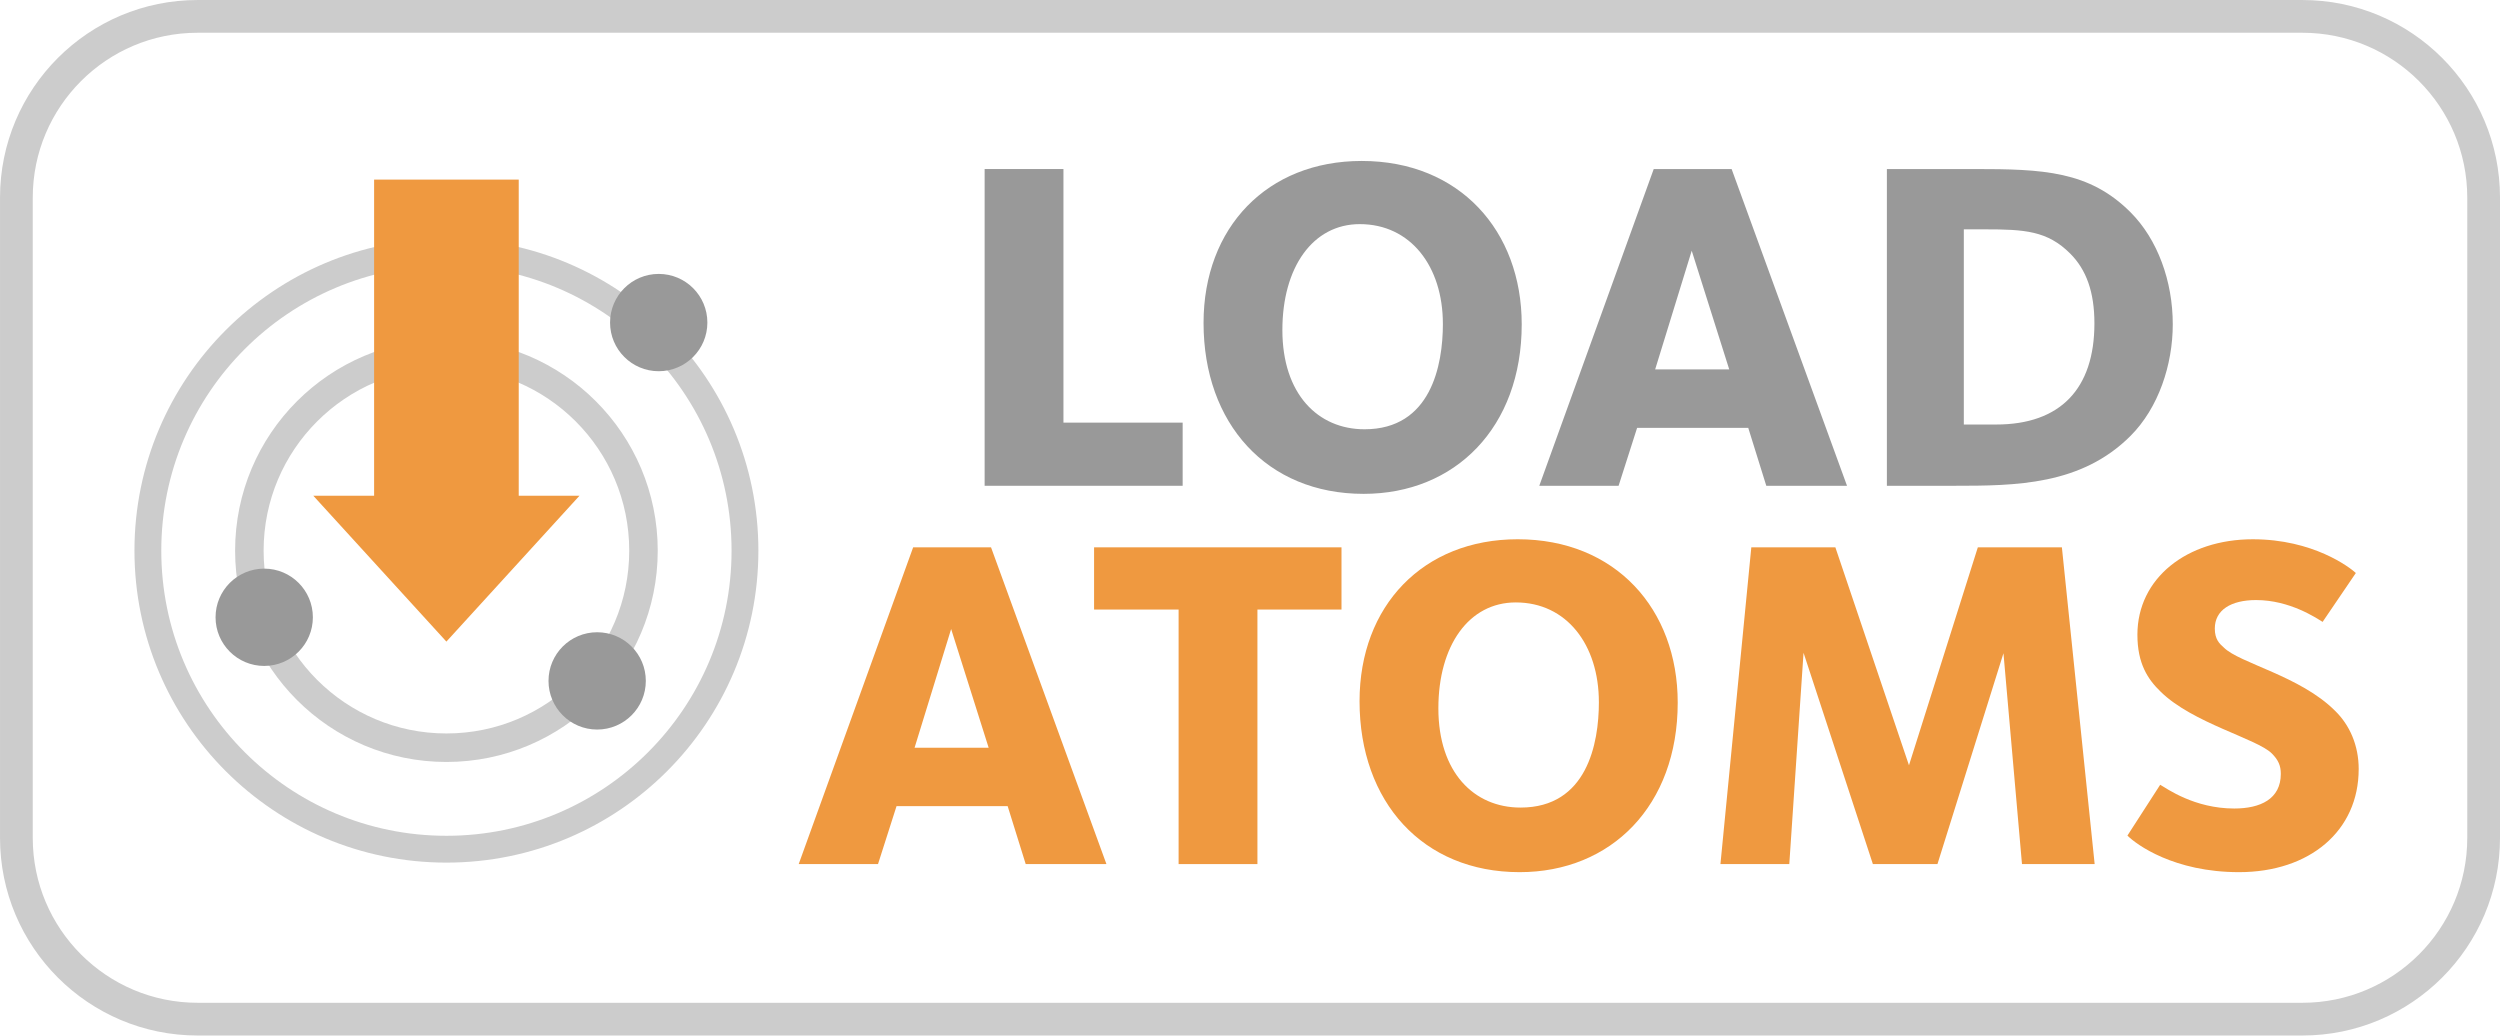
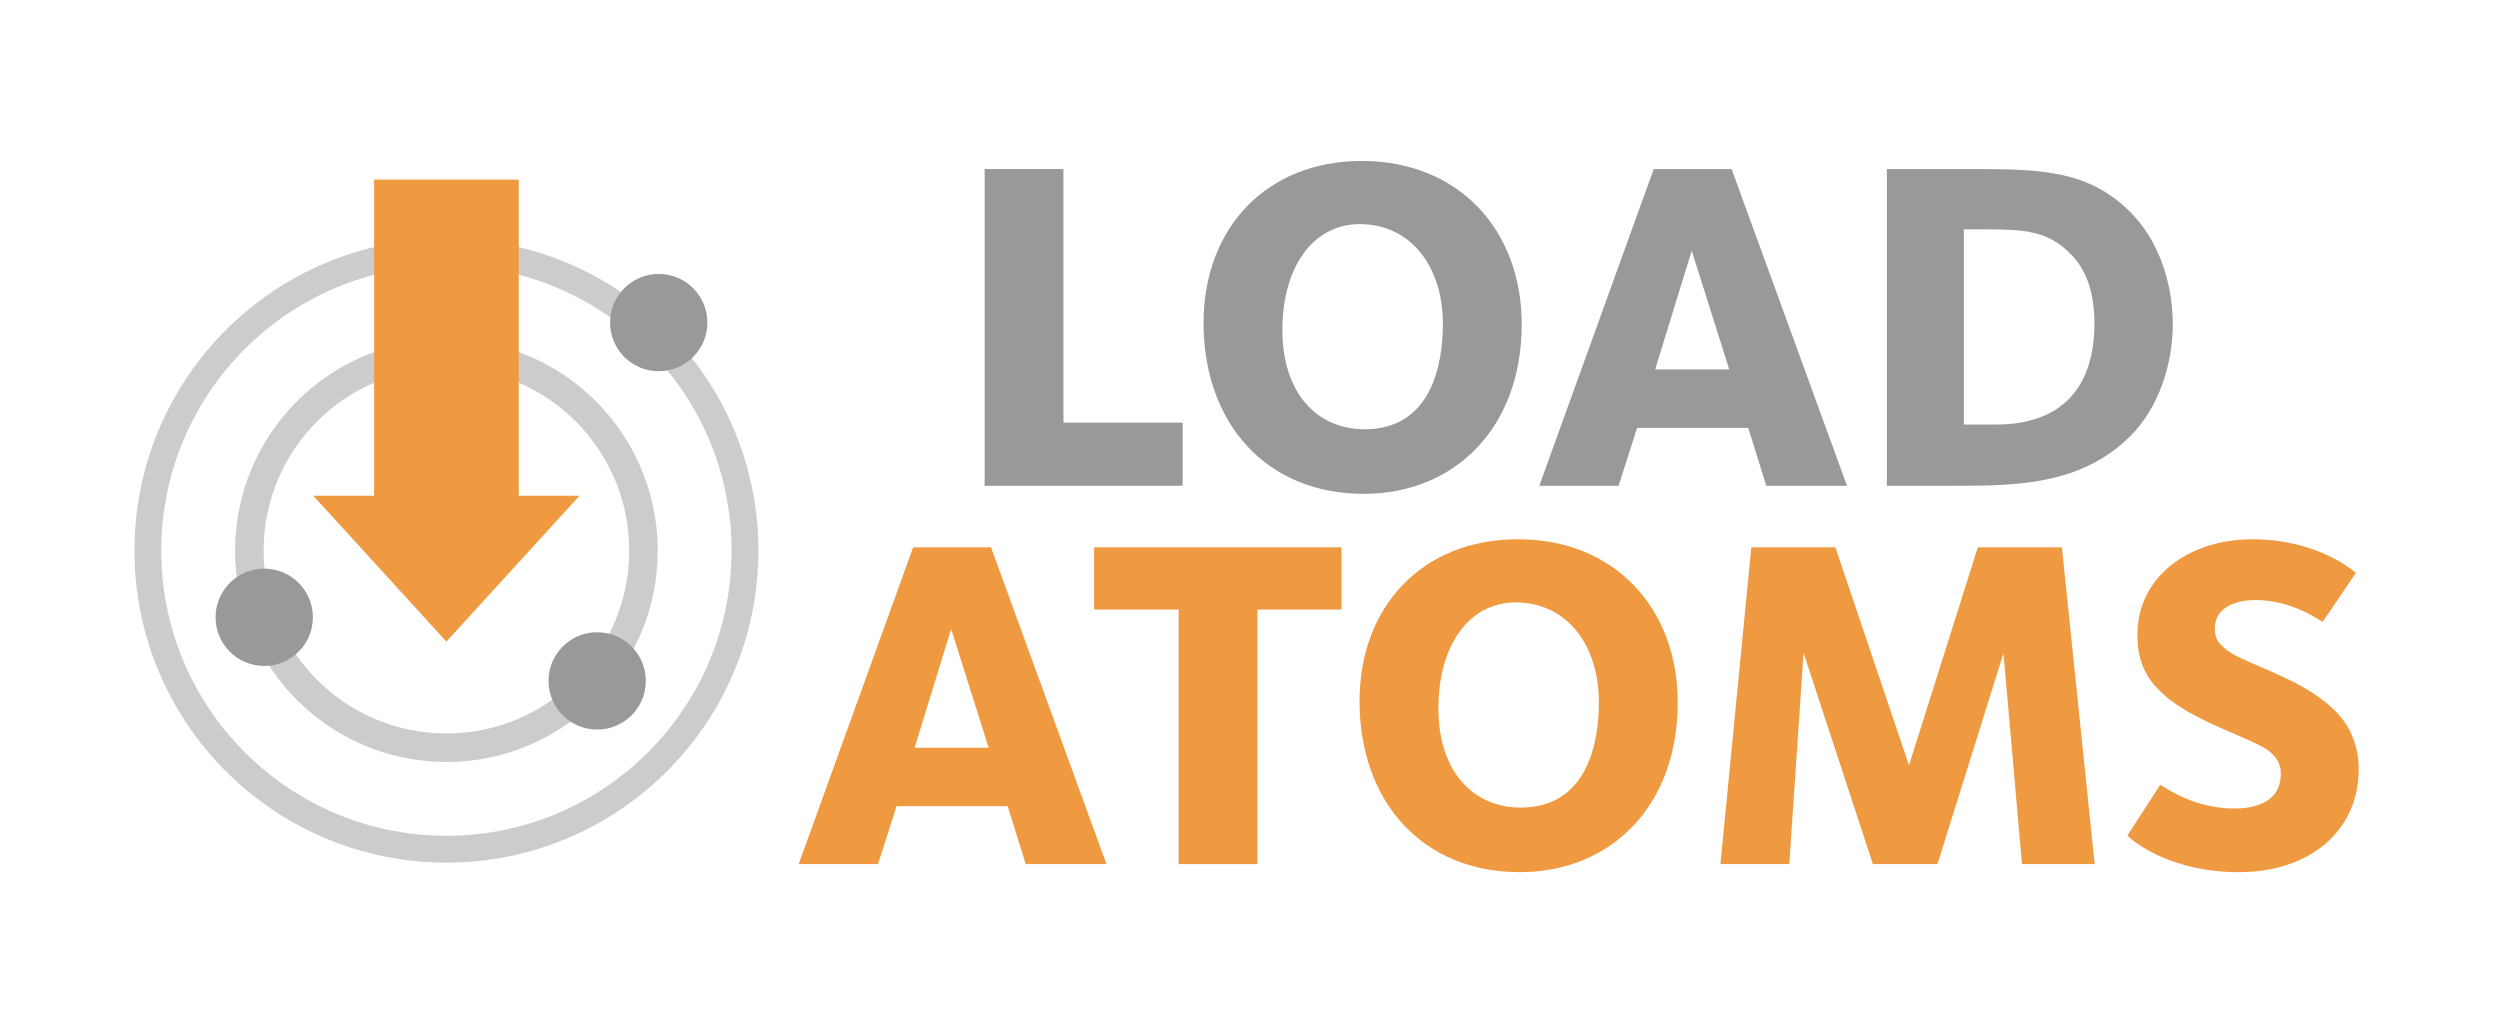
<svg xmlns="http://www.w3.org/2000/svg" xmlns:xlink="http://www.w3.org/1999/xlink" width="52.001mm" height="21.539mm" viewBox="0 0 52.001 21.539" version="1.1" id="svg632">
  <defs id="defs629">
    <rect x="108.128" y="74.338" width="189.224" height="65.327" id="rect1427" />
    <rect x="108.128" y="74.338" width="189.224" height="65.327" id="rect1427-7" />
  </defs>
  <g id="layer1" transform="translate(-21.85626,-18.50426)">
-     <rect style="fill:none;stroke:#cccccc;stroke-width:0.681;stroke-linecap:round;stroke-dasharray:none" id="rect8493" width="51.32" height="20.858" x="22.197" y="18.845" rx="3.771" />
    <g id="g357" transform="translate(-0.2629855,-0.1967953)">
      <g aria-label="LOAD" transform="matrix(0.2645833,0,0,0.2645833,1.201554,0)" id="text1425" style="font-weight:800;font-size:37.333px;font-family:'Foundry Sterling';-inkscape-font-specification:'Foundry Sterling, Ultra-Bold';text-align:center;white-space:pre;shape-inside:url(#rect1427);display:inline;fill:#999999;stroke-width:0;stroke-linecap:round">
        <path d="m 172.034,108.871 v -4.965 h -9.371 V 83.97 h -6.197 v 24.901 z" id="path304" />
        <path d="m 198.69,96.178 c 0,-7.355 -4.891,-12.843 -12.581,-12.843 -7.429,0 -12.432,5.227 -12.432,12.731 0,7.915 4.965,13.44 12.581,13.44 7.205,0 12.432,-5.227 12.432,-13.328 z m -6.197,-0.037 c 0,3.248 -0.933,8.288 -6.16,8.288 -3.659,0 -6.459,-2.763 -6.459,-7.803 0,-4.928 2.389,-8.325 6.085,-8.325 3.995,0 6.533,3.323 6.533,7.84 z" id="path306" />
        <path d="m 224.263,108.871 -9.072,-24.901 h -6.123 l -8.997,24.901 h 6.235 l 1.456,-4.555 h 8.736 l 1.419,4.555 z m -9.259,-9.147 h -5.824 l 2.875,-9.333 z" id="path308" />
        <path d="m 249.873,96.178 c 0,-3.397 -1.195,-6.683 -3.323,-8.811 -3.248,-3.248 -6.869,-3.397 -12.283,-3.397 h -6.869 v 24.901 h 5.301 c 4.816,0 9.968,-0.037 13.851,-3.92 2.203,-2.203 3.323,-5.6 3.323,-8.773 z m -6.16,-0.075 c 0,5.152 -2.688,7.952 -7.728,7.952 h -2.539 V 88.711 h 1.643 c 3.136,0 4.928,0.112 6.72,1.904 1.269,1.269 1.904,3.024 1.904,5.488 z" id="path310" />
      </g>
      <g aria-label="ATOMS" transform="matrix(0.2645833,0,0,0.2645833,1.458379,7.868771)" id="text1425-9" style="font-weight:800;font-size:37.333px;font-family:'Foundry Sterling';-inkscape-font-specification:'Foundry Sterling, Ultra-Bold';text-align:center;white-space:pre;shape-inside:url(#rect1427-7);display:inline;fill:#ef9940;stroke-width:0;stroke-linecap:round">
        <path d="m 165.071,108.871 -9.072,-24.901 h -6.123 l -8.997,24.901 h 6.235 l 1.456,-4.555 h 8.736 l 1.419,4.555 z m -9.259,-9.147 h -5.824 l 2.875,-9.333 z" id="path313" />
        <path d="m 183.551,88.861 v -4.891 h -19.451 v 4.891 h 6.645 v 20.011 h 6.197 V 88.861 Z" id="path315" />
        <path d="m 209.983,96.178 c 0,-7.355 -4.891,-12.843 -12.581,-12.843 -7.429,0 -12.432,5.227 -12.432,12.731 0,7.915 4.965,13.44 12.581,13.44 7.205,0 12.432,-5.227 12.432,-13.328 z m -6.197,-0.037 c 0,3.248 -0.933,8.288 -6.16,8.288 -3.659,0 -6.459,-2.763 -6.459,-7.803 0,-4.928 2.389,-8.325 6.085,-8.325 3.995,0 6.533,3.323 6.533,7.84 z" id="path317" />
        <path d="m 242.761,108.871 -2.576,-24.901 h -6.608 l -5.413,17.136 -5.787,-17.136 h -6.608 l -2.427,24.901 h 5.413 l 1.12,-16.613 5.451,16.613 h 5.077 l 5.189,-16.576 1.456,16.576 z" id="path319" />
        <path d="m 263.519,101.405 c 0,-1.867 -0.709,-3.472 -1.867,-4.592 -2.725,-2.725 -7.504,-3.733 -8.736,-4.965 -0.336,-0.299 -0.709,-0.635 -0.709,-1.493 0,-1.456 1.269,-2.24 3.248,-2.24 2.651,0 4.741,1.419 5.227,1.717 l 2.613,-3.845 c -0.485,-0.448 -3.36,-2.651 -8.101,-2.651 -5.189,0 -9.072,3.061 -9.072,7.504 0,2.277 0.821,3.509 1.829,4.48 2.501,2.464 7.579,3.696 8.736,4.853 0.523,0.523 0.709,0.971 0.709,1.605 0,1.979 -1.605,2.725 -3.659,2.725 -3.136,0 -5.301,-1.568 -5.824,-1.867 l -2.576,3.995 c 0.709,0.709 3.659,2.875 8.773,2.875 5.563,0 9.408,-3.248 9.408,-8.101 z" id="path321" />
      </g>
    </g>
    <g id="g420">
      <circle style="fill:none;stroke:#cccccc;stroke-width:0.558;stroke-linecap:round;stroke-dasharray:none" id="path427" cx="31.142" cy="29.958" r="6.21" />
      <circle style="fill:none;stroke:#cccccc;stroke-width:0.593;stroke-linecap:round;stroke-dasharray:none" id="path427-0" cx="31.142" cy="29.958" r="4.099" />
      <circle style="fill:#999999;stroke:none;stroke-width:0.814;stroke-linecap:round;stroke-dasharray:none" id="path3353" cx="27.352" cy="31.344" r="1.012" />
      <use x="0" y="0" xlink:href="#path3353" id="use3355" transform="translate(8.205852,-6.130174)" style="fill:#808080" />
      <use x="0" y="0" xlink:href="#path3353" id="use3357" transform="translate(6.925408,1.323213)" style="fill:#808080" />
    </g>
    <g id="g361">
      <rect style="fill:#ef9940;fill-opacity:1;stroke:none;stroke-width:0.495;stroke-linecap:round;stroke-dasharray:none" id="rect2517" width="3.008" height="7.514" x="29.638" y="22.24" rx="0.075" ry="0" />
      <path style="fill:#ef9940;fill-opacity:1;stroke:none;stroke-width:0.5;stroke-linecap:round;stroke-dasharray:none" id="path3299" d="m 24.596,19.943 c -6.83e-4,0 -1.701,-2.946 -1.701,-2.946 3.41e-4,-5.91e-4 3.402,-5.91e-4 3.402,0 3.42e-4,5.91e-4 -1.7,2.946 -1.701,2.946 z" transform="matrix(1.627569,0,0,1.029923,-8.890365,11.30999)" />
    </g>
  </g>
</svg>
